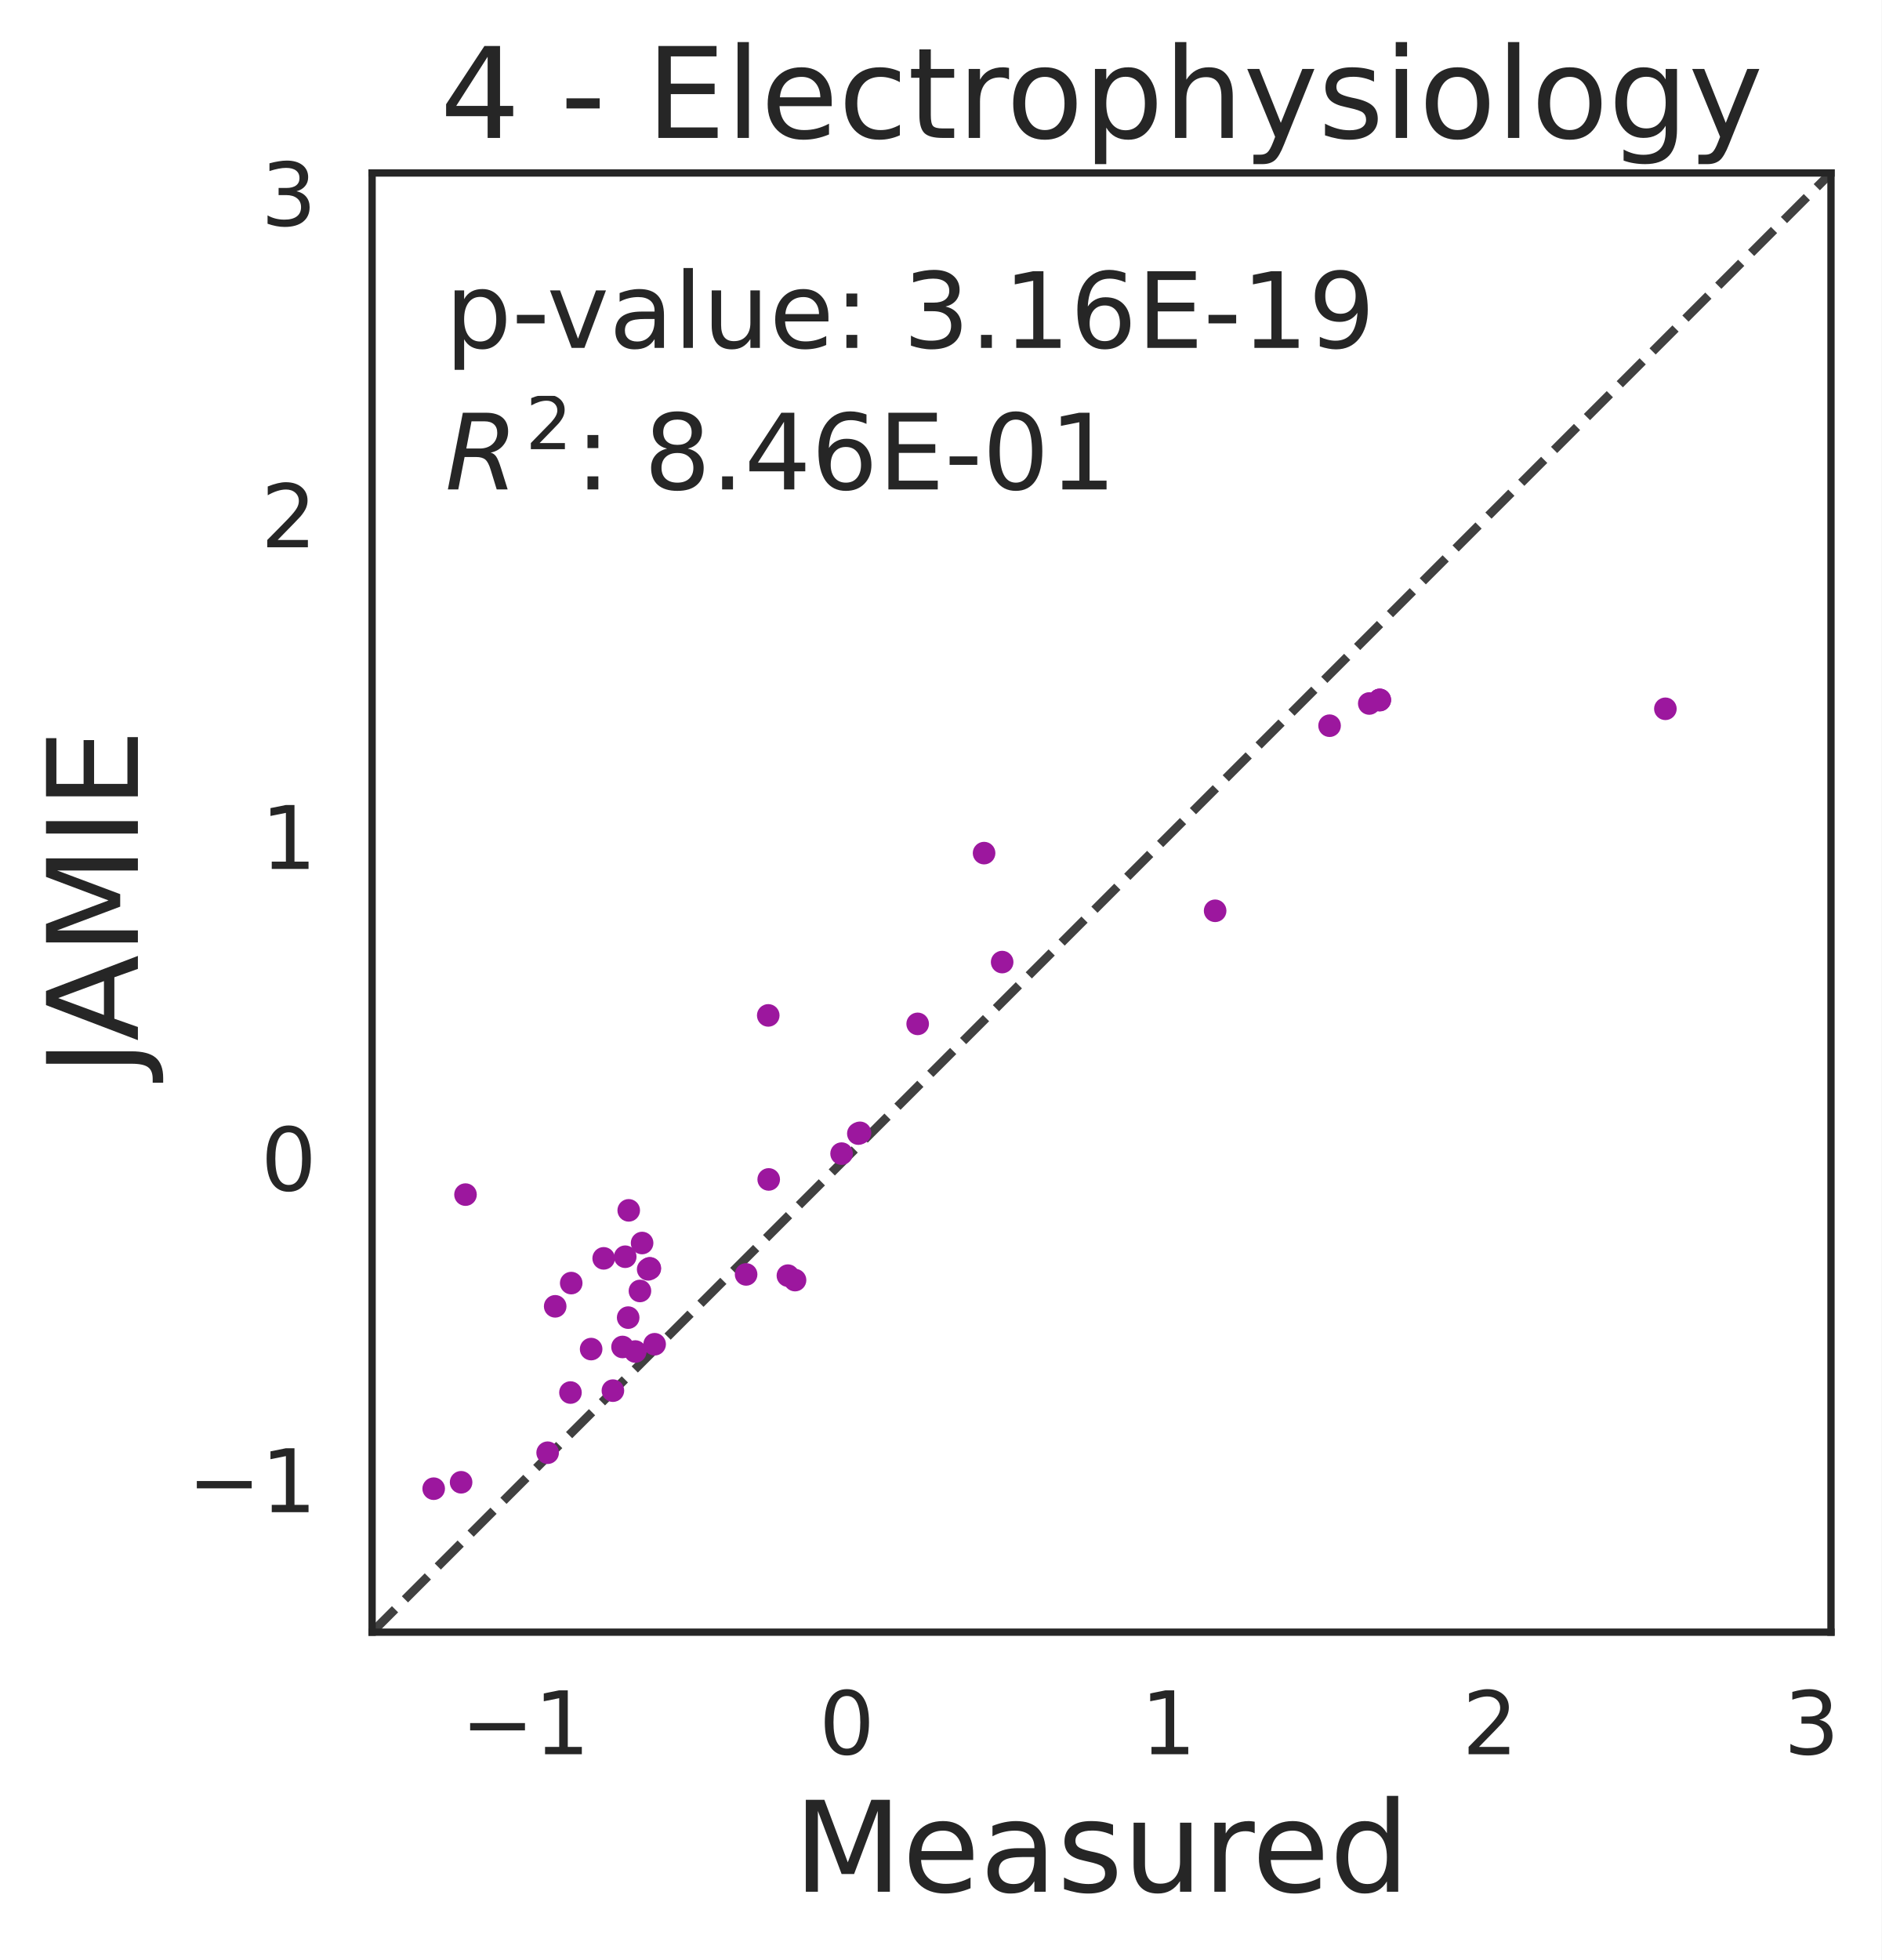
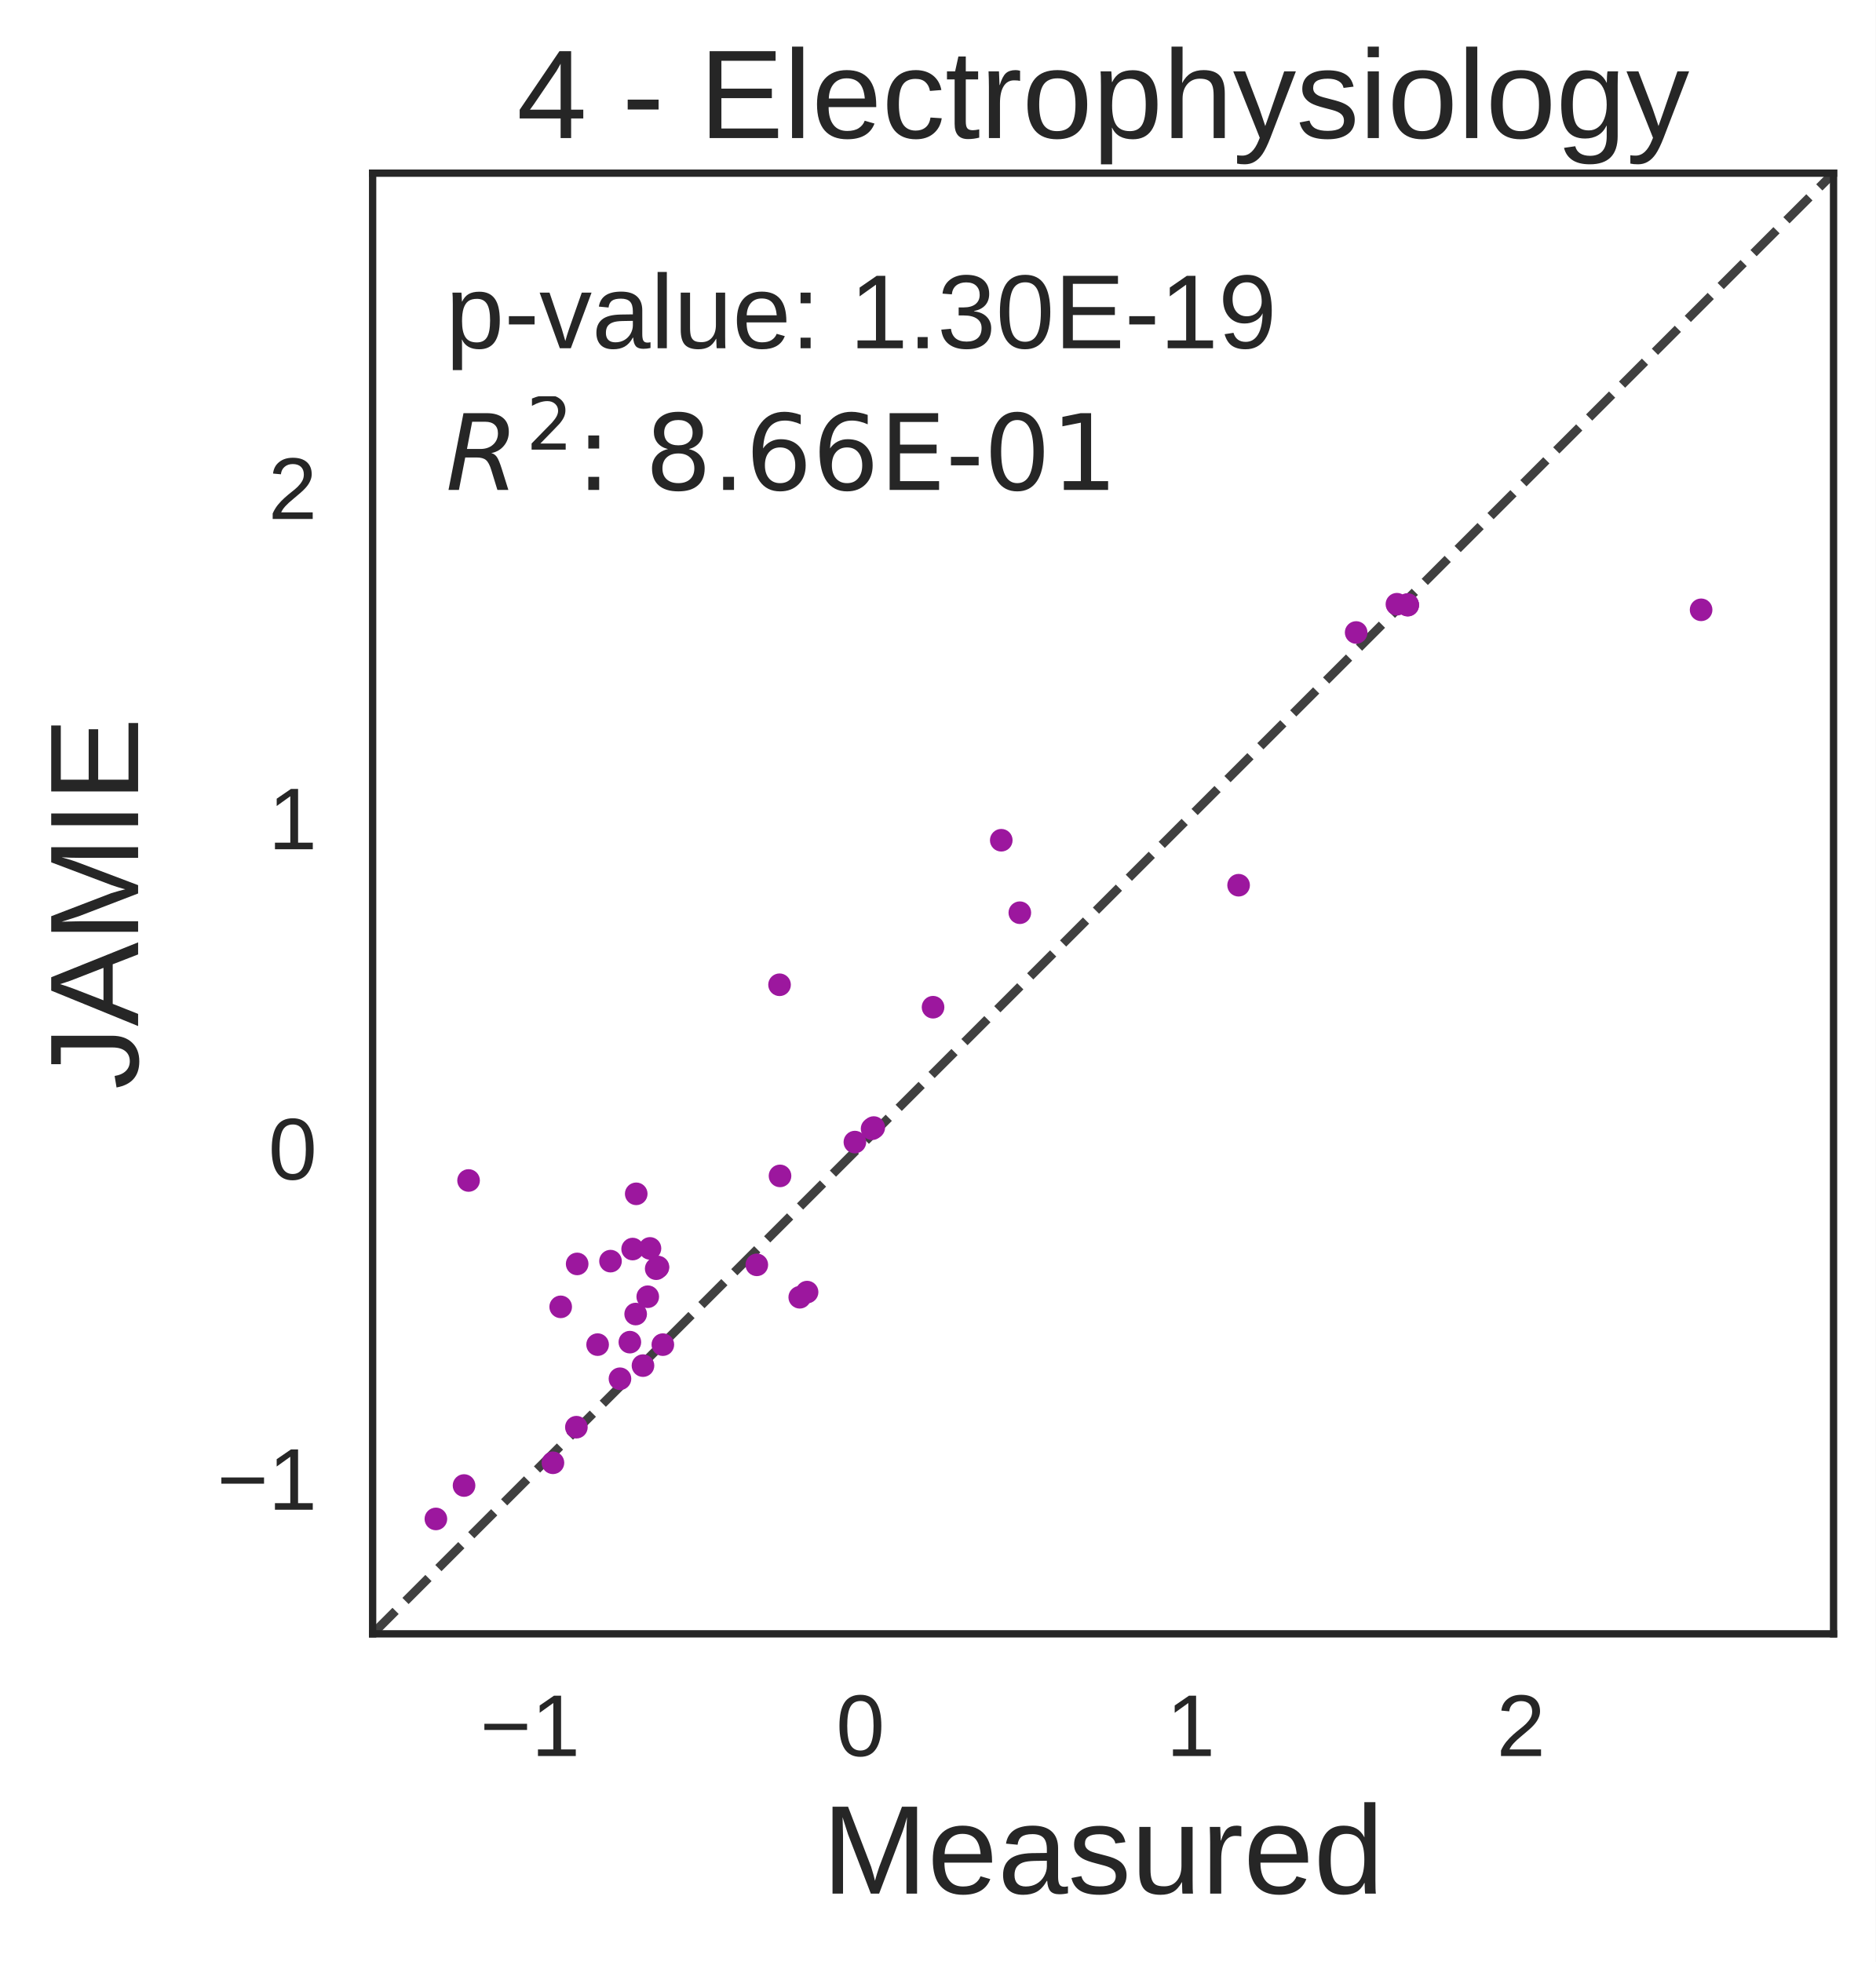
- <svg xmlns="http://www.w3.org/2000/svg" xmlns:xlink="http://www.w3.org/1999/xlink" height="335.509pt" version="1.1" viewBox="0 0 322.141 335.509" width="322.141pt">
+ <svg xmlns="http://www.w3.org/2000/svg" xmlns:xlink="http://www.w3.org/1999/xlink" width="320.689pt" height="335.509pt" viewBox="0 0 320.689 335.509" version="1.1">
  <defs>
-     <style type="text/css">*{stroke-linecap:butt;stroke-linejoin:round;}</style>
+     <style type="text/css">*{stroke-linejoin: round; stroke-linecap: butt}</style>
  </defs>
  <g id="figure_1">
    <g id="patch_1">
-       <path d="M 0 335.509  L 322.141 335.509  L 322.141 0  L 0 0  z " style="fill:#ffffff;" />
+       <path d="M -0 335.509  L 320.689 335.509  L 320.689 0  L -0 0  z " style="fill: #ffffff" />
    </g>
    <g id="axes_1">
      <g id="patch_2">
-         <path d="M 63.709 279.393  L 313.489 279.393  L 313.489 29.613  L 63.709 29.613  z " style="fill:#ffffff;" />
+         <path d="M 63.709 279.393  L 313.489 279.393  L 313.489 29.613  L 63.709 29.613  z " style="fill: #ffffff" />
      </g>
      <g id="line2d_1">
-         <path clip-path="url(#p5ad8c27b55)" d="M 63.709 279.393  L 313.489 29.613  " style="fill:none;stroke:#000000;stroke-dasharray:5.55,2.4;stroke-dashoffset:0;stroke-opacity:0.75;stroke-width:1.5;" />
+         <path d="M 63.709 279.393  L 313.489 29.613  " clip-path="url(#pb77ea49003)" style="fill: none; stroke-dasharray: 5.55,2.4; stroke-dashoffset: 0; stroke: #000000; stroke-opacity: 0.75; stroke-width: 1.5" />
      </g>
      <g id="matplotlib.axis_1">
        <g id="xtick_1">
          <g id="text_1">
-             <text style="fill:#262626;font-family:DejaVu Sans;font-size:14.994px;font-stretch:normal;font-style:normal;font-weight:normal;text-anchor:middle;" transform="rotate(-0, 89.95118, 300.2857)" x="89.951" y="300.286">−1</text>
+             <text style="fill: #262626; font: 14.994px 'Arial', 'DejaVu Sans', 'Liberation Sans', 'Bitstream Vera Sans', sans-serif; text-anchor: middle" x="90.628" y="300.286" transform="rotate(-0 90.62778 300.2857)">−1</text>
          </g>
        </g>
        <g id="xtick_2">
          <g id="text_2">
-             <text style="fill:#262626;font-family:DejaVu Sans;font-size:14.994px;font-stretch:normal;font-style:normal;font-weight:normal;text-anchor:middle;" transform="rotate(-0, 145.0062, 300.2857)" x="145.006" y="300.286">0</text>
+             <text style="fill: #262626; font: 14.994px 'Arial', 'DejaVu Sans', 'Liberation Sans', 'Bitstream Vera Sans', sans-serif; text-anchor: middle" x="147.102" y="300.286" transform="rotate(-0 147.1022 300.2857)">0</text>
          </g>
        </g>
        <g id="xtick_3">
          <g id="text_3">
-             <text style="fill:#262626;font-family:DejaVu Sans;font-size:14.994px;font-stretch:normal;font-style:normal;font-weight:normal;text-anchor:middle;" transform="rotate(-0, 200.0611, 300.2857)" x="200.061" y="300.286">1</text>
+             <text style="fill: #262626; font: 14.994px 'Arial', 'DejaVu Sans', 'Liberation Sans', 'Bitstream Vera Sans', sans-serif; text-anchor: middle" x="203.577" y="300.286" transform="rotate(-0 203.5767 300.2857)">1</text>
          </g>
        </g>
        <g id="xtick_4">
          <g id="text_4">
-             <text style="fill:#262626;font-family:DejaVu Sans;font-size:14.994px;font-stretch:normal;font-style:normal;font-weight:normal;text-anchor:middle;" transform="rotate(-0, 255.1161, 300.2857)" x="255.116" y="300.286">2</text>
-           </g>
-         </g>
-         <g id="xtick_5">
-           <g id="text_5">
-             <text style="fill:#262626;font-family:DejaVu Sans;font-size:14.994px;font-stretch:normal;font-style:normal;font-weight:normal;text-anchor:middle;" transform="rotate(-0, 310.1711, 300.2857)" x="310.171" y="300.286">3</text>
-           </g>
-         </g>
-         <g id="text_6">
-           <text style="fill:#262626;font-family:DejaVu Sans;font-size:21.6px;font-stretch:normal;font-style:normal;font-weight:normal;text-anchor:middle;" transform="rotate(-0, 188.5992, 323.8166)" x="188.599" y="323.817">Measured</text>
+             <text style="fill: #262626; font: 14.994px 'Arial', 'DejaVu Sans', 'Liberation Sans', 'Bitstream Vera Sans', sans-serif; text-anchor: middle" x="260.051" y="300.286" transform="rotate(-0 260.0512 300.2857)">2</text>
+           </g>
+         </g>
+         <g id="text_5">
+           <text style="fill: #262626; font: 21.6px 'Arial', 'DejaVu Sans', 'Liberation Sans', 'Bitstream Vera Sans', sans-serif; text-anchor: middle" x="188.599" y="323.817" transform="rotate(-0 188.5992 323.8166)">Measured</text>
        </g>
      </g>
      <g id="matplotlib.axis_2">
        <g id="ytick_1">
+           <g id="text_6">
+             <text style="fill: #262626; font: 14.994px 'Arial', 'DejaVu Sans', 'Liberation Sans', 'Bitstream Vera Sans', sans-serif; text-anchor: end" x="54.209" y="258.171" transform="rotate(-0 54.20919 258.1706)">−1</text>
+           </g>
+         </g>
+         <g id="ytick_2">
          <g id="text_7">
-             <text style="fill:#262626;font-family:DejaVu Sans;font-size:14.994px;font-stretch:normal;font-style:normal;font-weight:normal;text-anchor:end;" transform="rotate(-0, 54.20919, 258.8472)" x="54.209" y="258.847">−1</text>
-           </g>
-         </g>
-         <g id="ytick_2">
+             <text style="fill: #262626; font: 14.994px 'Arial', 'DejaVu Sans', 'Liberation Sans', 'Bitstream Vera Sans', sans-serif; text-anchor: end" x="54.209" y="201.696" transform="rotate(-0 54.20919 201.6961)">0</text>
+           </g>
+         </g>
+         <g id="ytick_3">
          <g id="text_8">
-             <text style="fill:#262626;font-family:DejaVu Sans;font-size:14.994px;font-stretch:normal;font-style:normal;font-weight:normal;text-anchor:end;" transform="rotate(-0, 54.20919, 203.7922)" x="54.209" y="203.792">0</text>
-           </g>
-         </g>
-         <g id="ytick_3">
+             <text style="fill: #262626; font: 14.994px 'Arial', 'DejaVu Sans', 'Liberation Sans', 'Bitstream Vera Sans', sans-serif; text-anchor: end" x="54.209" y="145.222" transform="rotate(-0 54.20919 145.2216)">1</text>
+           </g>
+         </g>
+         <g id="ytick_4">
          <g id="text_9">
-             <text style="fill:#262626;font-family:DejaVu Sans;font-size:14.994px;font-stretch:normal;font-style:normal;font-weight:normal;text-anchor:end;" transform="rotate(-0, 54.20919, 148.7372)" x="54.209" y="148.737">1</text>
-           </g>
-         </g>
-         <g id="ytick_4">
-           <g id="text_10">
-             <text style="fill:#262626;font-family:DejaVu Sans;font-size:14.994px;font-stretch:normal;font-style:normal;font-weight:normal;text-anchor:end;" transform="rotate(-0, 54.20919, 93.68226)" x="54.209" y="93.682">2</text>
-           </g>
-         </g>
-         <g id="ytick_5">
-           <g id="text_11">
-             <text style="fill:#262626;font-family:DejaVu Sans;font-size:14.994px;font-stretch:normal;font-style:normal;font-weight:normal;text-anchor:end;" transform="rotate(-0, 54.20919, 38.62729)" x="54.209" y="38.627">3</text>
-           </g>
-         </g>
-         <g id="text_12">
-           <text style="fill:#262626;font-family:DejaVu Sans;font-size:21.6px;font-stretch:normal;font-style:normal;font-weight:normal;text-anchor:middle;" transform="rotate(-90, 23.61263, 154.5026)" x="23.613" y="154.503">JAMIE</text>
+             <text style="fill: #262626; font: 14.994px 'Arial', 'DejaVu Sans', 'Liberation Sans', 'Bitstream Vera Sans', sans-serif; text-anchor: end" x="54.209" y="88.747" transform="rotate(-0 54.20919 88.74717)">2</text>
+           </g>
+         </g>
+         <g id="text_10">
+           <text style="fill: #262626; font: 21.6px 'Arial', 'DejaVu Sans', 'Liberation Sans', 'Bitstream Vera Sans', sans-serif; text-anchor: middle" x="23.613" y="154.503" transform="rotate(-90 23.61263 154.5026)">JAMIE</text>
        </g>
      </g>
      <g id="PathCollection_1">
        <defs>
-           <path d="M 0 1.936  C 0.514 1.936 1.006 1.732 1.369 1.369  C 1.732 1.006 1.936 0.514 1.936 -0  C 1.936 -0.514 1.732 -1.006 1.369 -1.369  C 1.006 -1.732 0.514 -1.936 0 -1.936  C -0.514 -1.936 -1.006 -1.732 -1.369 -1.369  C -1.732 -1.006 -1.936 -0.514 -1.936 0  C -1.936 0.514 -1.732 1.006 -1.369 1.369  C -1.006 1.732 -0.514 1.936 0 1.936  z " id="C0_0_3a15eb08c7" />
+           <path id="C0_0_26dddd02d3" d="M 0 1.936  C 0.514 1.936 1.006 1.732 1.369 1.369  C 1.732 1.006 1.936 0.514 1.936 -0  C 1.936 -0.514 1.732 -1.006 1.369 -1.369  C 1.006 -1.732 0.514 -1.936 0 -1.936  C -0.514 -1.936 -1.006 -1.732 -1.369 -1.369  C -1.732 -1.006 -1.936 -0.514 -1.936 0  C -1.936 0.514 -1.732 1.006 -1.369 1.369  C -1.006 1.732 -0.514 1.936 0 1.936  z " />
        </defs>
-         <g clip-path="url(#p5ad8c27b55)">
-           <use style="fill:#9c179e;" x="134.9" xlink:href="#C0_0_3a15eb08c7" y="218.362" />
-         </g>
-         <g clip-path="url(#p5ad8c27b55)">
-           <use style="fill:#9c179e;" x="74.253" xlink:href="#C0_0_3a15eb08c7" y="254.831" />
-         </g>
-         <g clip-path="url(#p5ad8c27b55)">
-           <use style="fill:#9c179e;" x="103.358" xlink:href="#C0_0_3a15eb08c7" y="215.402" />
-         </g>
-         <g clip-path="url(#p5ad8c27b55)">
-           <use style="fill:#9c179e;" x="97.671" xlink:href="#C0_0_3a15eb08c7" y="238.374" />
-         </g>
-         <g clip-path="url(#p5ad8c27b55)">
-           <use style="fill:#9c179e;" x="208.046" xlink:href="#C0_0_3a15eb08c7" y="155.909" />
-         </g>
-         <g clip-path="url(#p5ad8c27b55)">
-           <use style="fill:#9c179e;" x="168.488" xlink:href="#C0_0_3a15eb08c7" y="146.034" />
-         </g>
-         <g clip-path="url(#p5ad8c27b55)">
-           <use style="fill:#9c179e;" x="127.744" xlink:href="#C0_0_3a15eb08c7" y="218.151" />
-         </g>
-         <g clip-path="url(#p5ad8c27b55)">
-           <use style="fill:#9c179e;" x="131.613" xlink:href="#C0_0_3a15eb08c7" y="201.893" />
-         </g>
-         <g clip-path="url(#p5ad8c27b55)">
-           <use style="fill:#9c179e;" x="108.772" xlink:href="#C0_0_3a15eb08c7" y="231.352" />
-         </g>
-         <g clip-path="url(#p5ad8c27b55)">
-           <use style="fill:#9c179e;" x="78.947" xlink:href="#C0_0_3a15eb08c7" y="253.734" />
-         </g>
-         <g clip-path="url(#p5ad8c27b55)">
-           <use style="fill:#9c179e;" x="95.056" xlink:href="#C0_0_3a15eb08c7" y="223.613" />
-         </g>
-         <g clip-path="url(#p5ad8c27b55)">
-           <use style="fill:#9c179e;" x="111.23" xlink:href="#C0_0_3a15eb08c7" y="217.131" />
-         </g>
-         <g clip-path="url(#p5ad8c27b55)">
-           <use style="fill:#9c179e;" x="107.552" xlink:href="#C0_0_3a15eb08c7" y="225.548" />
-         </g>
-         <g clip-path="url(#p5ad8c27b55)">
-           <use style="fill:#9c179e;" x="109.566" xlink:href="#C0_0_3a15eb08c7" y="220.985" />
-         </g>
-         <g clip-path="url(#p5ad8c27b55)">
-           <use style="fill:#9c179e;" x="101.21" xlink:href="#C0_0_3a15eb08c7" y="230.934" />
-         </g>
-         <g clip-path="url(#p5ad8c27b55)">
-           <use style="fill:#9c179e;" x="110.975" xlink:href="#C0_0_3a15eb08c7" y="217.282" />
-         </g>
-         <g clip-path="url(#p5ad8c27b55)">
-           <use style="fill:#9c179e;" x="157.118" xlink:href="#C0_0_3a15eb08c7" y="175.264" />
-         </g>
-         <g clip-path="url(#p5ad8c27b55)">
-           <use style="fill:#9c179e;" x="285.135" xlink:href="#C0_0_3a15eb08c7" y="121.33" />
-         </g>
-         <g clip-path="url(#p5ad8c27b55)">
-           <use style="fill:#9c179e;" x="111.265" xlink:href="#C0_0_3a15eb08c7" y="217.116" />
-         </g>
-         <g clip-path="url(#p5ad8c27b55)">
-           <use style="fill:#9c179e;" x="93.764" xlink:href="#C0_0_3a15eb08c7" y="248.674" />
-         </g>
-         <g clip-path="url(#p5ad8c27b55)">
-           <use style="fill:#9c179e;" x="106.584" xlink:href="#C0_0_3a15eb08c7" y="230.571" />
-         </g>
-         <g clip-path="url(#p5ad8c27b55)">
-           <use style="fill:#9c179e;" x="236.234" xlink:href="#C0_0_3a15eb08c7" y="119.806" />
-         </g>
-         <g clip-path="url(#p5ad8c27b55)">
-           <use style="fill:#9c179e;" x="107.046" xlink:href="#C0_0_3a15eb08c7" y="215.123" />
-         </g>
-         <g clip-path="url(#p5ad8c27b55)">
-           <use style="fill:#9c179e;" x="227.641" xlink:href="#C0_0_3a15eb08c7" y="124.224" />
-         </g>
-         <g clip-path="url(#p5ad8c27b55)">
-           <use style="fill:#9c179e;" x="97.801" xlink:href="#C0_0_3a15eb08c7" y="219.636" />
-         </g>
-         <g clip-path="url(#p5ad8c27b55)">
-           <use style="fill:#9c179e;" x="234.436" xlink:href="#C0_0_3a15eb08c7" y="120.423" />
-         </g>
-         <g clip-path="url(#p5ad8c27b55)">
-           <use style="fill:#9c179e;" x="131.534" xlink:href="#C0_0_3a15eb08c7" y="173.815" />
-         </g>
-         <g clip-path="url(#p5ad8c27b55)">
-           <use style="fill:#9c179e;" x="236.205" xlink:href="#C0_0_3a15eb08c7" y="119.855" />
-         </g>
-         <g clip-path="url(#p5ad8c27b55)">
-           <use style="fill:#9c179e;" x="236.236" xlink:href="#C0_0_3a15eb08c7" y="119.805" />
-         </g>
-         <g clip-path="url(#p5ad8c27b55)">
-           <use style="fill:#9c179e;" x="104.936" xlink:href="#C0_0_3a15eb08c7" y="238.049" />
-         </g>
-         <g clip-path="url(#p5ad8c27b55)">
-           <use style="fill:#9c179e;" x="107.646" xlink:href="#C0_0_3a15eb08c7" y="207.187" />
-         </g>
-         <g clip-path="url(#p5ad8c27b55)">
-           <use style="fill:#9c179e;" x="146.959" xlink:href="#C0_0_3a15eb08c7" y="194.046" />
-         </g>
-         <g clip-path="url(#p5ad8c27b55)">
-           <use style="fill:#9c179e;" x="136.122" xlink:href="#C0_0_3a15eb08c7" y="219.126" />
-         </g>
-         <g clip-path="url(#p5ad8c27b55)">
-           <use style="fill:#9c179e;" x="79.7" xlink:href="#C0_0_3a15eb08c7" y="204.491" />
-         </g>
-         <g clip-path="url(#p5ad8c27b55)">
-           <use style="fill:#9c179e;" x="112.082" xlink:href="#C0_0_3a15eb08c7" y="230.104" />
-         </g>
-         <g clip-path="url(#p5ad8c27b55)">
-           <use style="fill:#9c179e;" x="144.092" xlink:href="#C0_0_3a15eb08c7" y="197.477" />
-         </g>
-         <g clip-path="url(#p5ad8c27b55)">
-           <use style="fill:#9c179e;" x="109.936" xlink:href="#C0_0_3a15eb08c7" y="212.777" />
-         </g>
-         <g clip-path="url(#p5ad8c27b55)">
-           <use style="fill:#9c179e;" x="171.582" xlink:href="#C0_0_3a15eb08c7" y="164.686" />
-         </g>
-         <g clip-path="url(#p5ad8c27b55)">
-           <use style="fill:#9c179e;" x="147.236" xlink:href="#C0_0_3a15eb08c7" y="193.916" />
+         <g clip-path="url(#pb77ea49003)">
+           <use xlink:href="#C0_0_26dddd02d3" x="136.736" y="221.837" style="fill: #9c179e" />
+         </g>
+         <g clip-path="url(#pb77ea49003)">
+           <use xlink:href="#C0_0_26dddd02d3" x="74.525" y="259.743" style="fill: #9c179e" />
+         </g>
+         <g clip-path="url(#pb77ea49003)">
+           <use xlink:href="#C0_0_26dddd02d3" x="104.38" y="215.659" style="fill: #9c179e" />
+         </g>
+         <g clip-path="url(#pb77ea49003)">
+           <use xlink:href="#C0_0_26dddd02d3" x="98.547" y="244.054" style="fill: #9c179e" />
+         </g>
+         <g clip-path="url(#pb77ea49003)">
+           <use xlink:href="#C0_0_26dddd02d3" x="211.768" y="151.375" style="fill: #9c179e" />
+         </g>
+         <g clip-path="url(#pb77ea49003)">
+           <use xlink:href="#C0_0_26dddd02d3" x="171.19" y="143.684" style="fill: #9c179e" />
+         </g>
+         <g clip-path="url(#pb77ea49003)">
+           <use xlink:href="#C0_0_26dddd02d3" x="129.395" y="216.291" style="fill: #9c179e" />
+         </g>
+         <g clip-path="url(#pb77ea49003)">
+           <use xlink:href="#C0_0_26dddd02d3" x="133.364" y="201.083" style="fill: #9c179e" />
+         </g>
+         <g clip-path="url(#pb77ea49003)">
+           <use xlink:href="#C0_0_26dddd02d3" x="109.933" y="233.525" style="fill: #9c179e" />
+         </g>
+         <g clip-path="url(#pb77ea49003)">
+           <use xlink:href="#C0_0_26dddd02d3" x="79.34" y="254.03" style="fill: #9c179e" />
+         </g>
+         <g clip-path="url(#pb77ea49003)">
+           <use xlink:href="#C0_0_26dddd02d3" x="95.864" y="223.475" style="fill: #9c179e" />
+         </g>
+         <g clip-path="url(#pb77ea49003)">
+           <use xlink:href="#C0_0_26dddd02d3" x="112.455" y="216.713" style="fill: #9c179e" />
+         </g>
+         <g clip-path="url(#pb77ea49003)">
+           <use xlink:href="#C0_0_26dddd02d3" x="108.682" y="224.706" style="fill: #9c179e" />
+         </g>
+         <g clip-path="url(#pb77ea49003)">
+           <use xlink:href="#C0_0_26dddd02d3" x="110.749" y="221.744" style="fill: #9c179e" />
+         </g>
+         <g clip-path="url(#pb77ea49003)">
+           <use xlink:href="#C0_0_26dddd02d3" x="102.177" y="229.936" style="fill: #9c179e" />
+         </g>
+         <g clip-path="url(#pb77ea49003)">
+           <use xlink:href="#C0_0_26dddd02d3" x="112.193" y="216.951" style="fill: #9c179e" />
+         </g>
+         <g clip-path="url(#pb77ea49003)">
+           <use xlink:href="#C0_0_26dddd02d3" x="159.527" y="172.236" style="fill: #9c179e" />
+         </g>
+         <g clip-path="url(#pb77ea49003)">
+           <use xlink:href="#C0_0_26dddd02d3" x="290.844" y="104.281" style="fill: #9c179e" />
+         </g>
+         <g clip-path="url(#pb77ea49003)">
+           <use xlink:href="#C0_0_26dddd02d3" x="112.491" y="216.678" style="fill: #9c179e" />
+         </g>
+         <g clip-path="url(#pb77ea49003)">
+           <use xlink:href="#C0_0_26dddd02d3" x="94.539" y="250.142" style="fill: #9c179e" />
+         </g>
+         <g clip-path="url(#pb77ea49003)">
+           <use xlink:href="#C0_0_26dddd02d3" x="107.69" y="229.513" style="fill: #9c179e" />
+         </g>
+         <g clip-path="url(#pb77ea49003)">
+           <use xlink:href="#C0_0_26dddd02d3" x="240.683" y="103.465" style="fill: #9c179e" />
+         </g>
+         <g clip-path="url(#pb77ea49003)">
+           <use xlink:href="#C0_0_26dddd02d3" x="108.164" y="213.593" style="fill: #9c179e" />
+         </g>
+         <g clip-path="url(#pb77ea49003)">
+           <use xlink:href="#C0_0_26dddd02d3" x="231.868" y="108.159" style="fill: #9c179e" />
+         </g>
+         <g clip-path="url(#pb77ea49003)">
+           <use xlink:href="#C0_0_26dddd02d3" x="98.68" y="216.135" style="fill: #9c179e" />
+         </g>
+         <g clip-path="url(#pb77ea49003)">
+           <use xlink:href="#C0_0_26dddd02d3" x="238.838" y="103.324" style="fill: #9c179e" />
+         </g>
+         <g clip-path="url(#pb77ea49003)">
+           <use xlink:href="#C0_0_26dddd02d3" x="133.282" y="168.398" style="fill: #9c179e" />
+         </g>
+         <g clip-path="url(#pb77ea49003)">
+           <use xlink:href="#C0_0_26dddd02d3" x="240.652" y="103.368" style="fill: #9c179e" />
+         </g>
+         <g clip-path="url(#pb77ea49003)">
+           <use xlink:href="#C0_0_26dddd02d3" x="240.685" y="103.48" style="fill: #9c179e" />
+         </g>
+         <g clip-path="url(#pb77ea49003)">
+           <use xlink:href="#C0_0_26dddd02d3" x="105.999" y="235.772" style="fill: #9c179e" />
+         </g>
+         <g clip-path="url(#pb77ea49003)">
+           <use xlink:href="#C0_0_26dddd02d3" x="108.778" y="204.148" style="fill: #9c179e" />
+         </g>
+         <g clip-path="url(#pb77ea49003)">
+           <use xlink:href="#C0_0_26dddd02d3" x="149.106" y="193.018" style="fill: #9c179e" />
+         </g>
+         <g clip-path="url(#pb77ea49003)">
+           <use xlink:href="#C0_0_26dddd02d3" x="137.989" y="220.954" style="fill: #9c179e" />
+         </g>
+         <g clip-path="url(#pb77ea49003)">
+           <use xlink:href="#C0_0_26dddd02d3" x="80.113" y="201.868" style="fill: #9c179e" />
+         </g>
+         <g clip-path="url(#pb77ea49003)">
+           <use xlink:href="#C0_0_26dddd02d3" x="113.329" y="229.938" style="fill: #9c179e" />
+         </g>
+         <g clip-path="url(#pb77ea49003)">
+           <use xlink:href="#C0_0_26dddd02d3" x="146.164" y="195.3" style="fill: #9c179e" />
+         </g>
+         <g clip-path="url(#pb77ea49003)">
+           <use xlink:href="#C0_0_26dddd02d3" x="111.127" y="213.483" style="fill: #9c179e" />
+         </g>
+         <g clip-path="url(#pb77ea49003)">
+           <use xlink:href="#C0_0_26dddd02d3" x="174.364" y="156.077" style="fill: #9c179e" />
+         </g>
+         <g clip-path="url(#pb77ea49003)">
+           <use xlink:href="#C0_0_26dddd02d3" x="149.39" y="192.816" style="fill: #9c179e" />
        </g>
      </g>
      <g id="patch_3">
-         <path d="M 63.709 279.393  L 63.709 29.613  " style="fill:none;stroke:#262626;stroke-linecap:square;stroke-linejoin:miter;stroke-width:1.25;" />
+         <path d="M 63.709 279.393  L 63.709 29.613  " style="fill: none; stroke: #262626; stroke-width: 1.25; stroke-linejoin: miter; stroke-linecap: square" />
      </g>
      <g id="patch_4">
-         <path d="M 313.489 279.393  L 313.489 29.613  " style="fill:none;stroke:#262626;stroke-linecap:square;stroke-linejoin:miter;stroke-width:1.25;" />
+         <path d="M 313.489 279.393  L 313.489 29.613  " style="fill: none; stroke: #262626; stroke-width: 1.25; stroke-linejoin: miter; stroke-linecap: square" />
      </g>
      <g id="patch_5">
-         <path d="M 63.709 279.393  L 313.489 279.393  " style="fill:none;stroke:#262626;stroke-linecap:square;stroke-linejoin:miter;stroke-width:1.25;" />
+         <path d="M 63.709 279.393  L 313.489 279.393  " style="fill: none; stroke: #262626; stroke-width: 1.25; stroke-linejoin: miter; stroke-linecap: square" />
      </g>
      <g id="patch_6">
-         <path d="M 63.709 29.613  L 313.489 29.613  " style="fill:none;stroke:#262626;stroke-linecap:square;stroke-linejoin:miter;stroke-width:1.25;" />
+         <path d="M 63.709 29.613  L 313.489 29.613  " style="fill: none; stroke: #262626; stroke-width: 1.25; stroke-linejoin: miter; stroke-linecap: square" />
+       </g>
+       <g id="text_11">
+         <g id="patch_7">
+           <path d="M 72.238 92.239  L 195.178 92.239  L 195.178 66.898  L 72.238 66.898  z " style="fill: #ffffff; stroke: #ffffff; stroke-linejoin: miter" />
+         </g>
+         <g style="fill: #262626" transform="translate(76.19819 84.5355)">
+           <text>
+             <tspan style="font: oblique 18px 'DejaVu Sans'" x="0" y="-0.758">R</tspan>
+             <tspan style="font: 12.6px 'DejaVu Sans'" x="13.77" y="-7.648">2</tspan>
+             <tspan style="font: 18px 'DejaVu Sans'" x="22.279 28.343 34.065 45.517 51.239 62.691 74.143 85.516 92.011 103.463" y="-0.758">: 8.66E-01</tspan>
+           </text>
+         </g>
+       </g>
+       <g id="text_12">
+         <g id="patch_8">
+           <path d="M 72.238 67.261  L 239.41 67.261  L 239.41 41.92  L 72.238 41.92  z " style="fill: #ffffff; stroke: #ffffff; stroke-linejoin: miter" />
+         </g>
+         <text style="fill: #262626; font: 18px 'Arial', 'DejaVu Sans', 'Liberation Sans', 'Bitstream Vera Sans', sans-serif; text-anchor: start" x="76.198" y="59.557" transform="rotate(-0 76.19819 59.5575)">p-value: 1.30E-19</text>
      </g>
      <g id="text_13">
-         <g id="patch_7">
-           <path d="M 72.238 92.239  L 195.178 92.239  L 195.178 66.898  L 72.238 66.898  z " style="fill:#ffffff;stroke:#ffffff;stroke-linejoin:miter;" />
-         </g>
-         <g style="fill:#262626;" transform="translate(76.19819 84.5355)">
-           <text>
-             <tspan style="font-family:DejaVu Sans;font-size:18px;font-style:oblique;font-weight:oblique;" x="0" y="-0.758">R</tspan>
-             <tspan style="font-family:DejaVu Sans;font-size:12.6px;font-style:book;font-weight:book;" x="13.77" y="-7.648">2</tspan>
-             <tspan style="font-family:DejaVu Sans;font-size:18px;font-style:book;font-weight:book;" x="22.279 28.343 34.065 45.517 51.239 62.691 74.143 85.516 92.011 103.463" y="-0.758">: 8.46E-01</tspan>
-           </text>
-         </g>
-       </g>
-       <g id="text_14">
-         <g id="patch_8">
-           <path d="M 72.238 67.261  L 239.41 67.261  L 239.41 41.92  L 72.238 41.92  z " style="fill:#ffffff;stroke:#ffffff;stroke-linejoin:miter;" />
-         </g>
-         <text style="fill:#262626;font-family:DejaVu Sans;font-size:18px;font-stretch:normal;font-style:normal;font-weight:normal;text-anchor:start;" transform="rotate(-0, 76.19819, 59.5575)" x="76.198" y="59.557">p-value: 3.16E-19</text>
-       </g>
-       <g id="text_15">
-         <text style="fill:#262626;font-family:DejaVu Sans;font-size:21.6px;font-stretch:normal;font-style:normal;font-weight:normal;text-anchor:middle;" transform="rotate(-0, 188.5992, 23.61263)" x="188.599" y="23.613">4 - Electrophysiology</text>
+         <text style="fill: #262626; font: 21.6px 'Arial', 'DejaVu Sans', 'Liberation Sans', 'Bitstream Vera Sans', sans-serif; text-anchor: middle" x="188.599" y="23.613" transform="rotate(-0 188.5992 23.61263)">4 - Electrophysiology</text>
      </g>
    </g>
  </g>
  <defs>
-     <clipPath id="p5ad8c27b55">
-       <rect height="249.78" width="249.78" x="63.709" y="29.613" />
+     <clipPath id="pb77ea49003">
+       <rect x="63.709" y="29.613" width="249.78" height="249.78" />
    </clipPath>
  </defs>
</svg>
